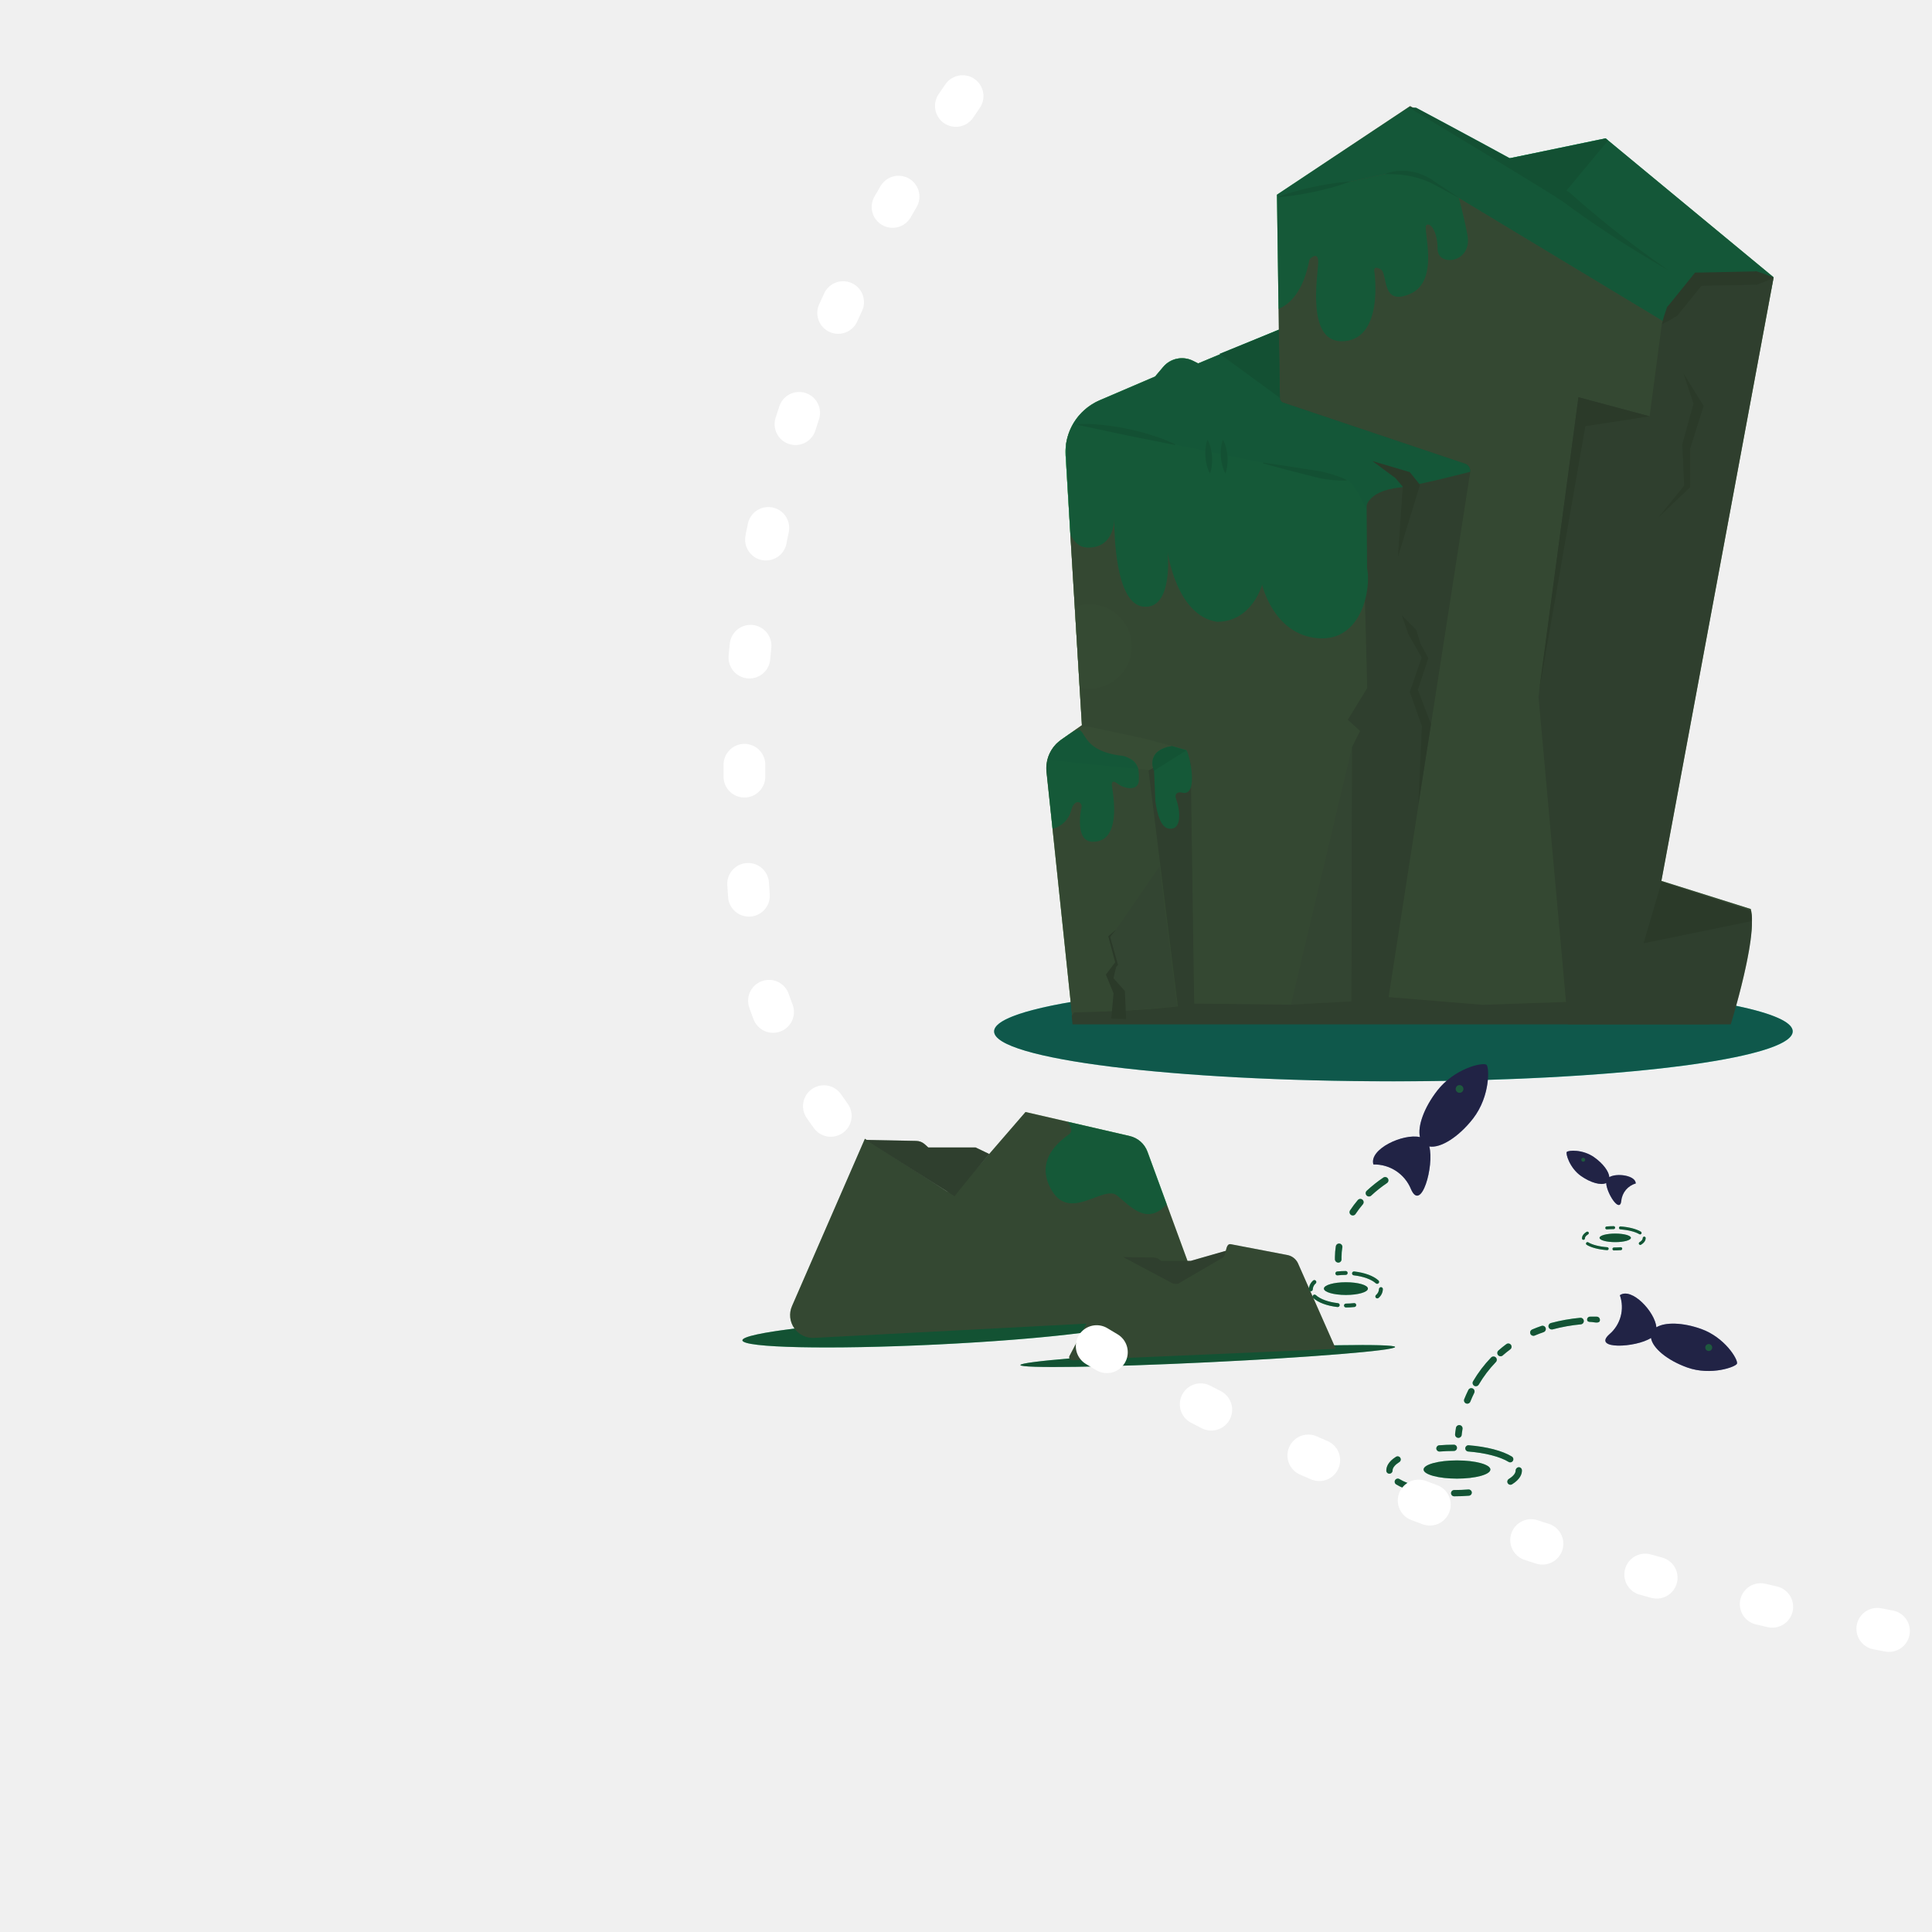
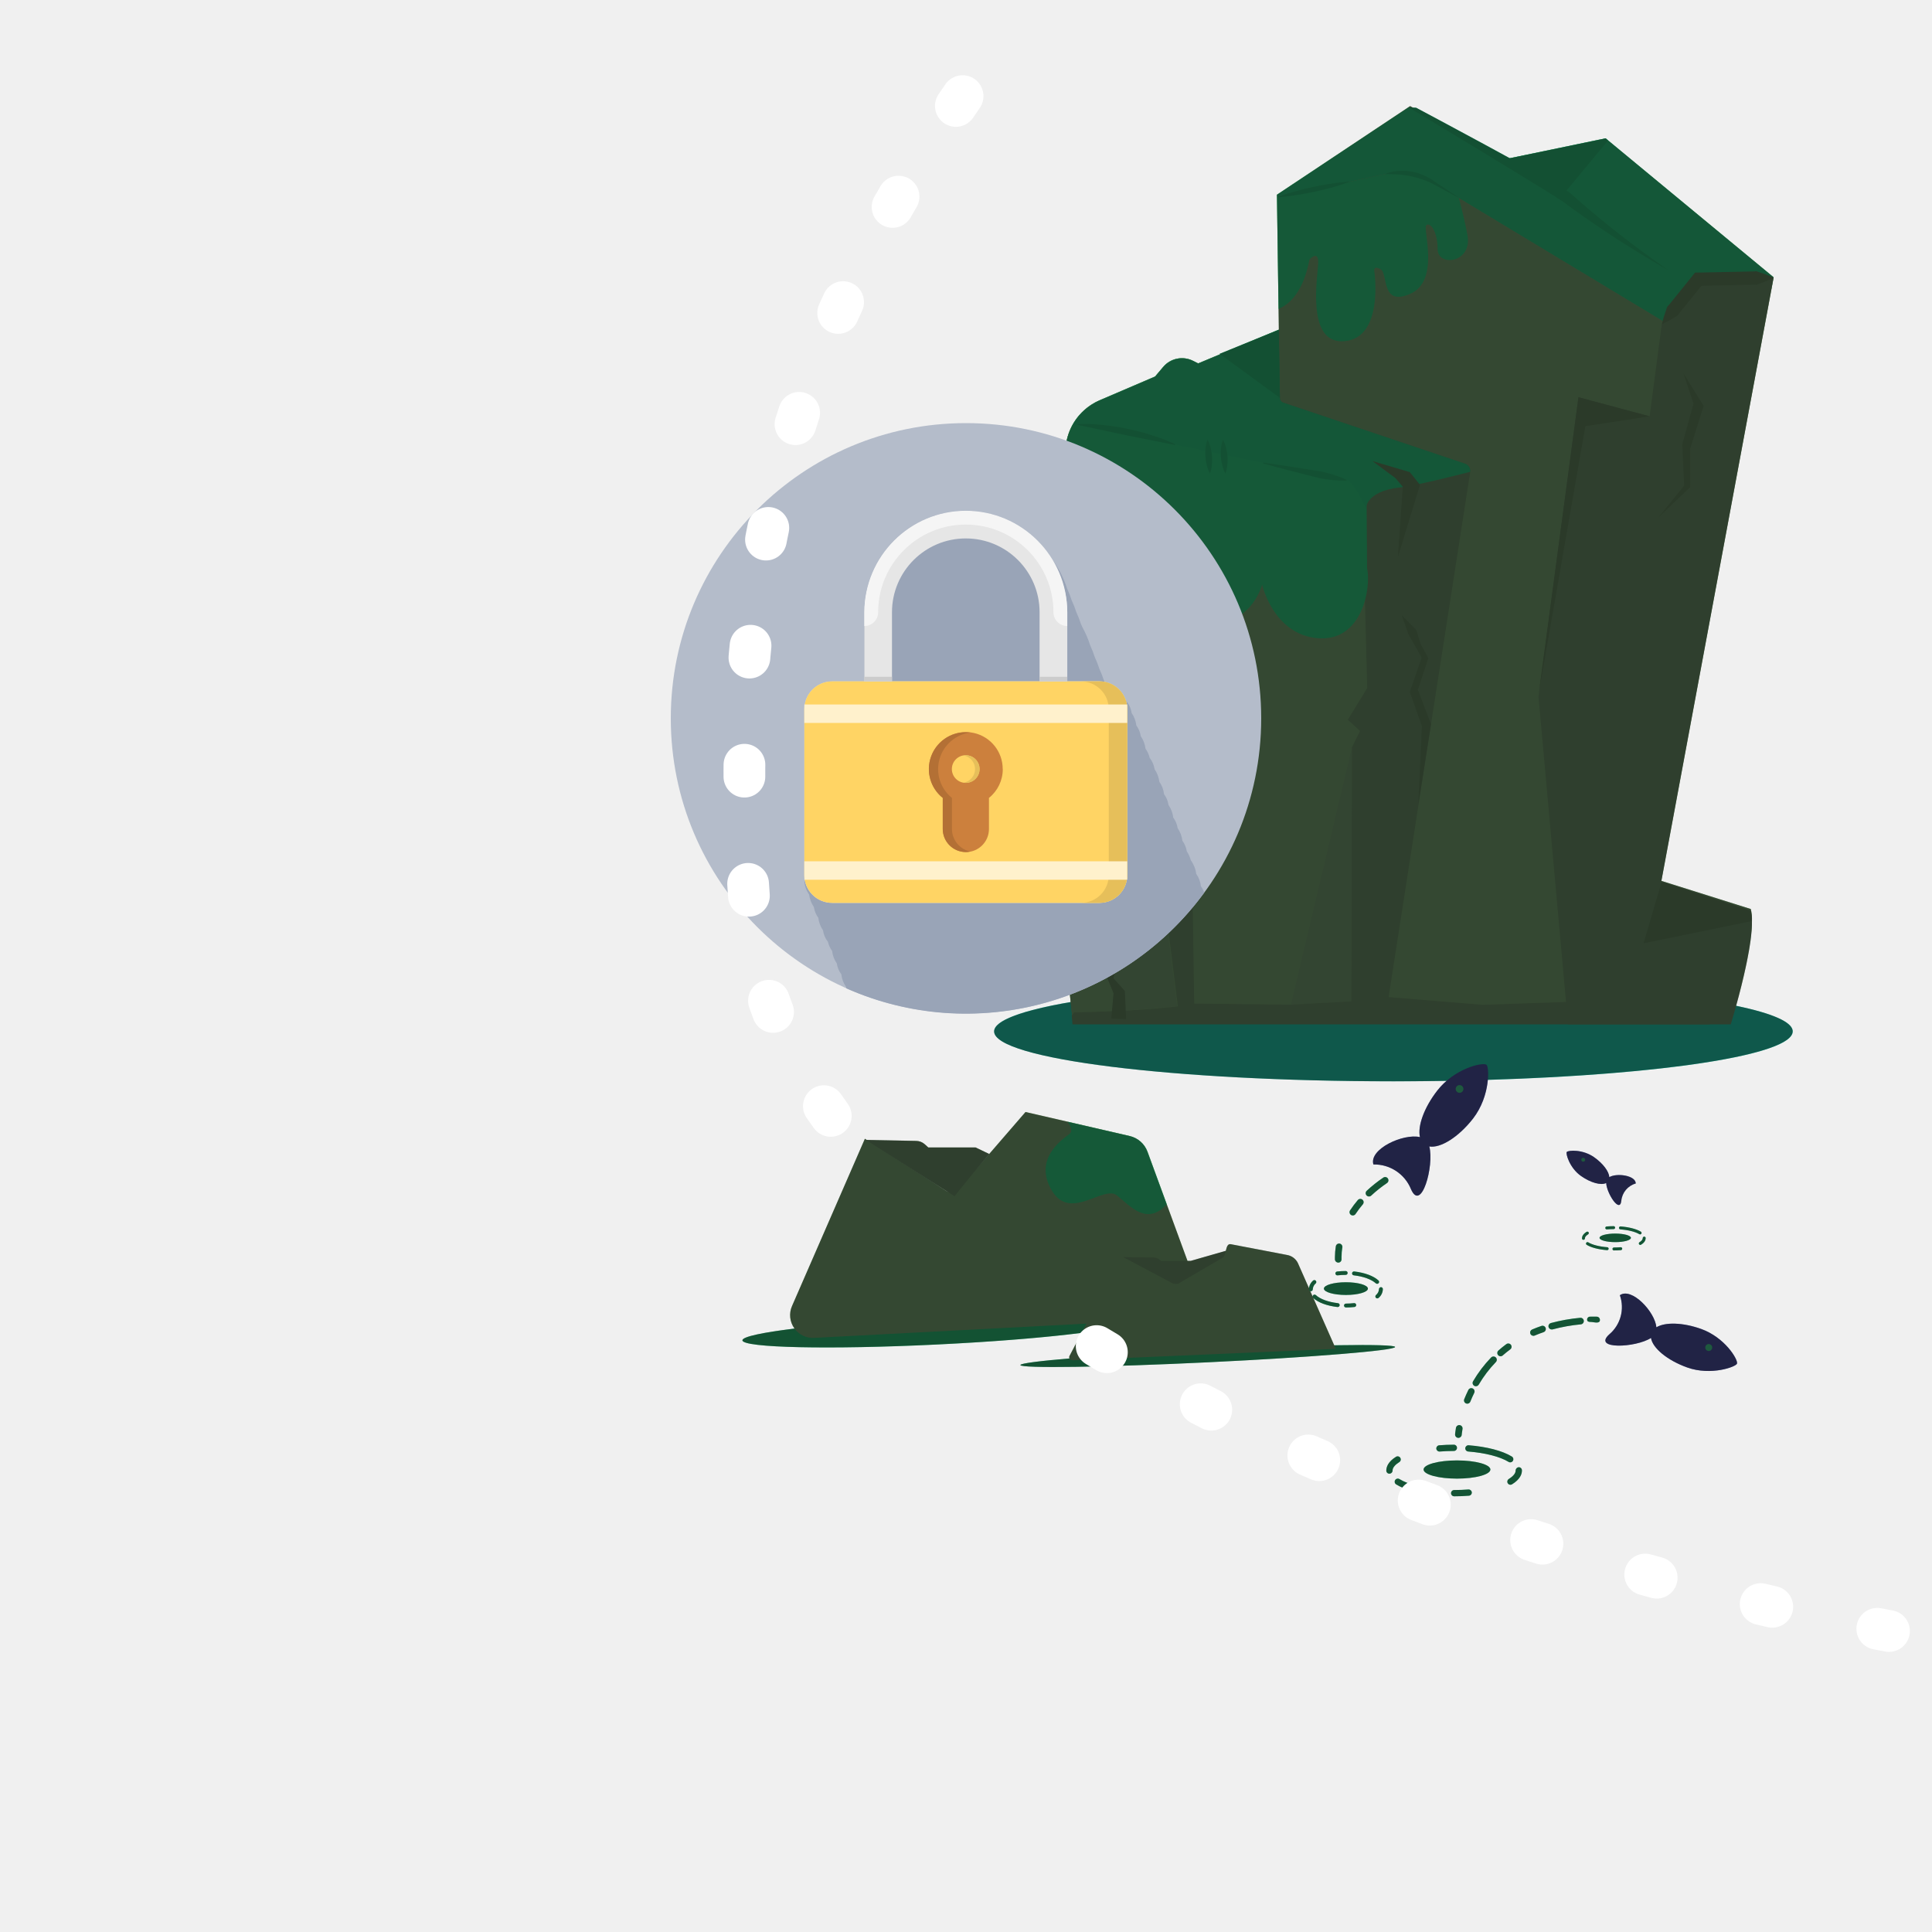
<svg xmlns="http://www.w3.org/2000/svg" width="1000" height="1000" viewBox="0 0 1000 1000">
  <defs>
-     <style>.cls-1{isolation:isolate;}.cls-2{fill:#25c4a6;}.cls-3{fill:#2eb772;}.cls-4{fill:#7ea26f;}.cls-5{fill:#718e65;}.cls-6{fill:#31c37c;}.cls-7{fill:#32c77c;}.cls-8{fill:#67815c;}.cls-9{fill:#2db470;}.cls-10{fill:#84aa73;}.cls-11{fill:#8bd7b5;}.cls-12{fill:#2eb973;}.cls-13{fill:#7b9a6e;}.cls-14{fill:#4f4f98;}.cls-15{fill:#47c789;}.cls-16{fill:#2fbc75;}.cls-17{fill:#80a571;}.cls-18{mix-blend-mode:multiply;}.cls-19{fill:#6a7273;}.cls-20{fill:none;stroke:#fff;stroke-linecap:round;stroke-miterlimit:10;stroke-width:21.6px;stroke-dasharray:6.17 55.53;}</style>
+     <style>.cls-1{isolation:isolate;}.cls-2{fill:#25c4a6;}.cls-3{fill:#2eb772;}.cls-4{fill:#7ea26f;}.cls-5{fill:#718e65;}.cls-6{fill:#31c37c;}.cls-7{fill:#32c77c;}.cls-8{fill:#67815c;}.cls-9{fill:#2db470;}.cls-10{fill:#84aa73;}.cls-11{fill:#8bd7b5;}.cls-12{fill:#2eb973;}.cls-13{fill:#7b9a6e;}.cls-14{fill:#4f4f98;}.cls-15{fill:#47c789;}.cls-16{fill:#2fbc75;}.cls-17{fill:#80a571;}.cls-18{mix-blend-mode:multiply;}.cls-19{fill:#6a7273;}.cls-20{fill:#b4bcca;}.cls-21{fill:#99a4b7;}.cls-22{fill:#e6e6e6;}.cls-23{fill:#ffd464;}.cls-24{fill:#e6bf5a;}.cls-25{fill:#cc803d;}.cls-26{fill:#b37035;}.cls-27{fill:#f5f5f5;}.cls-28{fill:#fff1cc;}.cls-29{fill:#ccc;}.cls-30{fill:none;stroke:#fff;stroke-linecap:round;stroke-miterlimit:10;stroke-width:21.6px;stroke-dasharray:6.17 55.53;}</style>
  </defs>
  <g class="cls-1">
    <g id="plano1">
      <ellipse class="cls-2" cx="721.24" cy="533.85" rx="206.69" ry="25.82" />
      <ellipse class="cls-3" cx="625.12" cy="701.88" rx="97.09" ry="3.25" transform="translate(-33.05 30.9) rotate(-2.76)" />
      <ellipse class="cls-3" cx="484.14" cy="688.97" rx="99.98" ry="7" transform="translate(-32.6 24.1) rotate(-2.76)" />
      <path class="cls-4" d="M555.1,527.43H895.85s14-44,10.36-56.93l-46.38-14.6L918,143.47,831.42,72,779.29,82.34,729.85,54.91l-68.93,45.87,1,69.86L620.17,188.1l-2.73-1.36a12.68,12.68,0,0,0-15.36,3.15l-4.23,5-28.69,12.29a29.15,29.15,0,0,0-17.61,28.56L560,375.37l-10.7,7.49a18.06,18.06,0,0,0-7.6,16.67Z" />
      <path class="cls-5" d="M758.35,240l-94.11-31.61a2.6,2.6,0,0,1-1.77-2.42l-.58-35.31L620.17,188.1l-2.73-1.36a12.68,12.68,0,0,0-15.35,3.15l-4.23,5-28.69,12.29a29.15,29.15,0,0,0-17.61,28.56L560,375.37l11.24,152.07H717l44-283.17A3.9,3.9,0,0,0,758.35,240Z" />
      <path class="cls-4" d="M557.77,219.73a3,3,0,0,0-3.31,1.55,29,29,0,0,0-2.91,14.47L560,375.37l11.24,152.07H699.34l.38-140.61,4.23-8.47-6.35-5.82,10.06-16.41-2.54-97.34A10.22,10.22,0,0,0,697,248.56Z" />
      <path class="cls-6" d="M831.07,71.59,779.29,82.34l-50-26.88-68.35,45.32,0,1.33,55.73-11.94a34.47,34.47,0,0,1,25,4.19l125.75,75.87,17-17,32.29-2.94,1.26-6.78Z" />
      <path class="cls-5" d="M879,144.46l-18.88,23.37-6.29,47.65L817,205.59,796.32,360.71,811.6,530.22h84.24s14-45.43,10.36-58.32l-46.38-15.3L918,143.82Z" />
      <path class="cls-4" d="M610.1,387.15,560,375.37l-10.7,7.49a18.05,18.05,0,0,0-7.6,16.67L555.1,527.43h63.17l-.61-135.24C617.88,392.19,615.54,388.33,610.1,387.15Z" />
      <path class="cls-7" d="M559.31,214.22a29.08,29.08,0,0,0-7.76,21.52L554,276.68c2,3.89,4.7,6.53,8.34,6.71,12.89.63,14.28-11,14.4-14.52,0,6.56.43,43.42,14.9,45.11,15.89,1.85,12.72-28.35,12.72-28.35s4.5,33.12,25.62,36.21c18.11,0,23.29-19.22,23.29-19.22s5.91,25.87,28.83,27.72,27.72-25.87,25.5-36.22l-.27-35a15.77,15.77,0,0,0-12.42-15.29L562.37,215Z" />
      <path class="cls-6" d="M758.35,240l-94.11-31.61a2.6,2.6,0,0,1-1.77-2.42l-.58-35.31L620.17,188.1l-2.73-1.36a12.68,12.68,0,0,0-15.36,3.15l-4.23,5-28.69,12.29a29.06,29.06,0,0,0-14.58,13.92,3,3,0,0,1,3.18-1.37l43.52,9,35.51,7.35L697,248.56c3.53.73,8.74,11.62,9.94,14.84,0,0-.29-9.13,17.7-11.12,9.25-1,36.34-8.08,36.34-8.08A3.89,3.89,0,0,0,758.35,240Z" />
      <polygon class="cls-8" points="710.39 238.66 722.25 247.44 726.06 251.91 723.57 288.27 734.98 250.95 729.71 244.37 710.39 238.66" />
      <polygon class="cls-8" points="853.85 215.48 820.58 220.6 796.48 358.64 817 205.59 853.85 215.48" />
      <polygon class="cls-8" points="871.32 193.19 876.56 208.93 870.73 229.93 870.73 229.93 871.71 251.39 858.37 267.86 874.86 252.12 874.81 232.26 881.81 210.1 871.32 193.19" />
      <path class="cls-8" d="M850.7,488.25l56.11-11.51a20.9,20.9,0,0,0-.6-5.38l-46.14-15Z" />
      <polygon class="cls-9" points="807.07 103.12 832.38 72.67 831.07 71.59 779.29 82.34 778.9 82.1 807.07 103.12" />
      <path class="cls-9" d="M733,55.77s74.51,39.54,79.87,44.29S825.44,111,832.89,117c14.87,12,30.67,22.89,30.67,22.89s-16.71-9.42-32.68-20.14c-8-5.32-15.87-10.87-21.68-15.19s-80.12-49-80.12-49Z" />
      <path class="cls-9" d="M653.84,239.45s10.95,1.5,21.83,3.3c2.72.44,5.47.76,8,1.24a65.71,65.71,0,0,1,6.83,1.84,47.43,47.43,0,0,1,6.5,2.56l-.07.33a47.42,47.42,0,0,1-7-.23,65.71,65.71,0,0,1-7-1c-2.52-.57-5.17-1.36-7.84-2-10.7-2.67-21.35-5.64-21.35-5.64Z" />
      <path class="cls-9" d="M557.8,219.56s.84-.09,2.28-.1,3.51-.07,5.93.11,5.26.39,8.26.8c1.49.23,3.05.38,4.6.7l4.72.88c3.14.71,6.28,1.41,9.19,2.26s5.58,1.83,7.89,2.57,4.17,1.71,5.5,2.22,2.05,1,2.05,1l-.07.33-25.25-5.05-25.18-5.39Z" />
      <path class="cls-9" d="M625,227.58a13.48,13.48,0,0,1,1.17,2.66,25.29,25.29,0,0,1,.88,12,13.38,13.38,0,0,1-.78,2.8,13.37,13.37,0,0,1-1.18-2.66,25.29,25.29,0,0,1-.87-12A13.48,13.48,0,0,1,625,227.58Z" />
      <path class="cls-9" d="M633,227.58a13.48,13.48,0,0,1,1.17,2.66,25.29,25.29,0,0,1,.88,12,13.38,13.38,0,0,1-.78,2.8,13.37,13.37,0,0,1-1.18-2.66,25.29,25.29,0,0,1-.87-12A13.48,13.48,0,0,1,633,227.58Z" />
      <polygon class="cls-8" points="734.11 416.45 735.96 375.83 729.72 358.13 735.86 340.37 728.99 328.27 725.54 318.48 733.02 325.96 735.25 333.2 739.31 340.6 733.88 357.02 740.68 374.81 734.11 416.45" />
      <path class="cls-10" d="M597.34,398.83l0-.53,16.61-10.13-20.7-5.65-29.16-6.28a9.51,9.51,0,0,0-7.45,1.5l-7.3,5.11a18,18,0,0,0-7.13,10.43Z" />
      <polygon class="cls-9" points="662.47 205.94 661.89 170.64 631.27 183.13 662.47 205.94" />
      <path class="cls-7" d="M559.78,417.95c-.7,2.8-3,17.25,5.36,17.72s14-6.76,10.49-28.21c0,0-1.17-4.9,2.8-1.87s10.72,3.73,11-1.4.11-11.46-8.3-12.57c-11.88-1.57-18.41-.29-27.54-11.73l-4.24,3a18.05,18.05,0,0,0-7.6,16.67L544.8,429a13.31,13.31,0,0,0,9.62-9.41C556.05,412.82,560.48,415.15,559.78,417.95Z" />
      <path class="cls-6" d="M546.55,385.3a17.89,17.89,0,0,0-1.6,2l-.23.32a18.28,18.28,0,0,0-2.53,5.71h0l15,1.51,8.71.88,5.4.54,17.88,1.8c-.5-1.89-4.12-6.38-8.32-6.85-25.83-2.94-16.24-19.21-27.31-11.27l-4.24,3a17.72,17.72,0,0,0-2.28,1.93C546.87,385,546.71,385.13,546.55,385.3Z" />
      <path class="cls-5" d="M616.31,395.45c0-.26-2.28-7.35-2.38-7.27L594.46,398.8l16.16,129.82,7.64.52Z" />
      <path class="cls-7" d="M613.93,388.17l-7.32-2c-14.16,2.37-9.29,12.41-9.29,12.41l.7,16.16c1,7.15,2.95,13.61,7,14.15,7.24.95,5.58-10.38,3.87-14.88s2.48-3.87,2.48-3.87C621.12,413.38,615.49,389.18,613.93,388.17Z" />
      <polygon class="cls-11" points="597.34 398.83 597.32 398.3 597.34 398.83 597.34 398.83" />
      <path class="cls-12" d="M606.61,386.18c-14.16,2.37-9.29,13-9.29,13v.86h0l0-1.15,16.61-10.44Z" />
      <polygon class="cls-13" points="699.72 386.82 666.52 526.9 699.34 527.43 699.72 386.82" />
      <path class="cls-5" d="M555.1,530.22H885.19c-7-4.34-14.87-3.59-23.41-4.5-17.89-2.15-51.21-7.12-51.21-7.12l-43.11,1.49-48.62-4-19.48,2.25-31.23,1.69-50-.58s-11.93,3.4-62,4.57c-.5,0-.93,1.51-1.4,1.57Z" />
      <path class="cls-4" d="M421.35,692.48l204-10.68L594,596.24a13.15,13.15,0,0,0-9.38-8.28l-53.78-12.41-34.71,40.14a4.72,4.72,0,0,1-6.08.91l-42.35-27.18L409.95,676A11.76,11.76,0,0,0,421.35,692.48Z" />
      <path class="cls-5" d="M512,597.29l-7-3.36-11.23,0H480.5l-1.85-1.67a6.71,6.71,0,0,0-4.5-1.73l-26-.48,46,29.17C493.84,619.11,512,597.29,512,597.29Z" />
      <path class="cls-8" d="M860.15,167.83a72.28,72.28,0,0,1,2.35-7.76c.24-.61.35-1.33.85-1.73a12.82,12.82,0,0,0,1.23-1.42l2.36-2.92,9.44-11.69,1-1.23,1.59,0,19.51-.39c3.25-.07,6.5-.11,9.75-.21.81-.27,1.63.2,2.45.44l2.46.83c1.64.6,3.28,1.24,4.92,2-1.61.78-3.22,1.48-4.84,2.15l-2.42.93c-.81.27-1.61.78-2.43.54-3.25,0-6.5.12-9.76.18l-19.51.39,2.58-1.27-9.44,11.69-2.36,2.92a12.84,12.84,0,0,0-1.13,1.5c-.29.57-1,.83-1.51,1.19A72.28,72.28,0,0,1,860.15,167.83Z" />
      <ellipse class="cls-3" cx="696.64" cy="666.98" rx="11.39" ry="3.29" />
      <path class="cls-5" d="M622.9,663.41l14.89-16.92-21.45,6.16-7,0h-8.27l-1.16-.87a4.7,4.7,0,0,0-2.81-.9l-16.23-.25L607,664.39C608.23,665,622,664.32,622.9,663.41Z" />
      <path class="cls-4" d="M555.41,704.07l136-5.91-19.63-44.41a7.66,7.66,0,0,0-5.69-4.17l-29-5.55c-2.88-.55-2.12,5-4.05,6.86l-22.27,13a3.38,3.38,0,0,1-3.79.47l-25.82-13.77a.65.65,0,0,0-.85.22l-26.74,51C553,702.95,554,704.13,555.41,704.07Z" />
      <path class="cls-14" d="M769.3,551.06c-2.2-1.26-16.47,2-25.34,13.39-6.93,8.91-10.27,18.46-9,24.11-8.7-2-26.47,6.21-24.09,14.16a20.5,20.5,0,0,1,19.44,12.75c5.31,12.3,12.12-12,9.5-22.07,5.77,1,15.12-4.79,22.68-14.49C771.41,567.52,771,552,769.3,551.06Z" />
      <circle class="cls-15" cx="755.46" cy="563.64" r="2" />
      <path class="cls-14" d="M899.1,705.75c.46-2.23-6.36-13.52-18.6-17.89-9.57-3.42-18.69-3.58-23.15-.85-.72-8-12.78-20.89-18.91-16.61A18.47,18.47,0,0,1,833,690.63c-9,8,13.65,7,21.56,1.89.79,5.21,8.36,11.58,18.79,15.3C885.61,712.2,898.75,707.45,899.1,705.75Z" />
      <circle class="cls-15" cx="884.44" cy="697.46" r="1.8" transform="translate(-174 312.26) rotate(-18.26)" />
      <path class="cls-14" d="M810.95,596.25c.87-.93,8.23-1.45,14.17,2.73,4.65,3.27,7.66,7.38,7.85,10.3,3.89-2.26,13.66-.89,13.68,3.28a10.33,10.33,0,0,0-7.49,9c-.75,6.71-7.6-4-7.82-9.24-2.64,1.32-8-.09-13.05-3.65C812.35,604.49,810.28,597,810.95,596.25Z" />
      <circle class="cls-15" cx="819.47" cy="600.28" r="1.01" transform="translate(-139.41 264.99) rotate(-16.95)" />
      <path class="cls-16" d="M696.66,676.75a1,1,0,1,1,0-2,37.56,37.56,0,0,0,4.19-.23,1,1,0,1,1,.23,2,39.57,39.57,0,0,1-4.42.25Zm-4.3-.23h-.11c-5.4-.61-10-2.31-12.53-4.69a1,1,0,0,1,1.38-1.48c2.21,2.05,6.47,3.61,11.37,4.16a1,1,0,0,1-.11,2Zm20.54-4.47a1,1,0,0,1-.69-1.75,4.19,4.19,0,0,0,1.55-3,1.06,1.06,0,0,1,1-1.07,1,1,0,0,1,1,1h-1l1,0a6.2,6.2,0,0,1-2.19,4.55A1,1,0,0,1,712.89,672.05Zm-34.41-3.71a1,1,0,0,1-1-1v-.06a6.16,6.16,0,0,1,2.14-4.43,1,1,0,1,1,1.39,1.46,4.16,4.16,0,0,0-1.51,3A1,1,0,0,1,678.49,668.34Zm34.31-3.85a1,1,0,0,1-.68-.26c-2.24-2-6.5-3.59-11.39-4.13a1,1,0,0,1-.9-1.12,1,1,0,0,1,1.11-.89c5.39.6,10,2.29,12.54,4.64a1,1,0,0,1-.68,1.76Zm-20.57-4.37a1,1,0,0,1-.12-2,39.11,39.11,0,0,1,4.42-.25h0a1,1,0,1,1,0,2,36.59,36.59,0,0,0-4.19.24Z" />
      <path class="cls-16" d="M752.68,774.48a1.62,1.62,0,0,1,0-3.24c2.49,0,5-.1,7.38-.29a1.64,1.64,0,0,1,1.74,1.48,1.62,1.62,0,0,1-1.48,1.74C757.82,774.38,755.25,774.48,752.68,774.48Zm-7.5-.29H745c-9.36-.75-17.51-2.89-22.36-5.88a1.62,1.62,0,1,1,1.7-2.76c4.44,2.73,12.06,4.7,20.93,5.41a1.62,1.62,0,0,1-.13,3.24Zm36.65-5.68a1.62,1.62,0,0,1-.86-3c1.61-1,3.53-2.58,3.53-4.38a1.69,1.69,0,0,1,1.56-1.69h.06a1.56,1.56,0,0,1,1.61,1.44c0,.07,0,.29,0,.37,0,1.71-.88,4.42-5.06,7A1.62,1.62,0,0,1,781.82,768.5Zm-62.65-5.72a1.59,1.59,0,0,1-1.62-1.58h0c0-1.87.87-4.57,5-7.16a1.62,1.62,0,0,1,1.72,2.75c-1.59,1-3.48,2.56-3.48,4.34A1.65,1.65,0,0,1,719.17,762.78Zm62.52-5.87a1.62,1.62,0,0,1-.85-.24c-4.46-2.72-12.09-4.68-20.94-5.38a1.62,1.62,0,0,1,.25-3.23c9.34.74,17.5,2.87,22.37,5.84a1.62,1.62,0,0,1-.85,3ZM745,751.32a1.62,1.62,0,0,1-.13-3.23c2.48-.2,5.05-.31,7.63-.31h0a1.62,1.62,0,0,1,0,3.24c-2.5,0-5,.1-7.38.3Z" />
      <path class="cls-16" d="M754.87,744.23h-.13a1.71,1.71,0,0,1-1.58-1.82s.09-1.24.45-3.36a1.74,1.74,0,0,1,2-1.4,1.71,1.71,0,0,1,1.39,2c-.32,1.89-.41,3-.41,3A1.71,1.71,0,0,1,754.87,744.23Z" />
      <path class="cls-16" d="M759.47,726.54a1.7,1.7,0,0,1-1.58-2.35c.62-1.52,1.32-3.1,2.11-4.71a1.7,1.7,0,1,1,3.05,1.5c-.75,1.53-1.42,3-2,4.49A1.7,1.7,0,0,1,759.47,726.54Zm4.45-9a1.7,1.7,0,0,1-1.47-2.57,65.29,65.29,0,0,1,9.35-12.33,1.7,1.7,0,1,1,2.45,2.37,61.94,61.94,0,0,0-8.87,11.69A1.7,1.7,0,0,1,763.92,717.51Z" />
      <path class="cls-16" d="M776.69,702a1.7,1.7,0,0,1-1.12-3c1.27-1.11,2.62-2.2,4-3.24a1.7,1.7,0,1,1,2,2.74q-2,1.49-3.81,3.07A1.69,1.69,0,0,1,776.69,702Zm17-10.6a1.7,1.7,0,0,1-.67-3.27q2.32-1,4.82-1.85a1.7,1.7,0,0,1,1.1,3.22q-2.38.82-4.59,1.76A1.68,1.68,0,0,1,793.72,691.42Zm9.51-3.27a1.7,1.7,0,0,1-.45-3.35,91.35,91.35,0,0,1,15.14-2.7,1.7,1.7,0,1,1,.33,3.39,88,88,0,0,0-14.57,2.6A1.66,1.66,0,0,1,803.24,688.15Z" />
      <path class="cls-16" d="M823.18,684.23c-.91,0-1.66-.26-1.7-1.17a1.51,1.51,0,0,1,1.62-1.56c1.08,0,2.18,0,3.29,0a1.67,1.67,0,0,1,1.73,1.73c0,.94-.73,1.3-1.67,1.31s-2.14-.32-3.19-.32Z" />
      <path class="cls-16" d="M692.67,653.51A1.71,1.71,0,0,1,691,652s0-.5,0-1.41a35.59,35.59,0,0,1,.46-5.47,1.7,1.7,0,0,1,3.37.53,32,32,0,0,0-.42,4.94c0,.68,0,1.07,0,1.11a1.7,1.7,0,0,1-1.54,1.84Zm7.54-24.38a1.7,1.7,0,0,1-1.42-2.64,54.81,54.81,0,0,1,4-5.33,1.7,1.7,0,1,1,2.59,2.21,51.44,51.44,0,0,0-3.77,5A1.7,1.7,0,0,1,700.21,629.12Zm8.37-9.85a1.7,1.7,0,0,1-1.16-2.95,69.79,69.79,0,0,1,8.58-6.82,1.7,1.7,0,0,1,1.91,2.82,66.36,66.36,0,0,0-8.16,6.49A1.7,1.7,0,0,1,708.58,619.28Z" />
      <ellipse class="cls-3" cx="754.13" cy="760.62" rx="17.29" ry="4.71" />
      <path class="cls-16" d="M835.37,647.22a.76.76,0,0,1,0-1.52c1.19,0,2.35-.05,3.47-.14a.76.76,0,1,1,.12,1.52c-1.15.09-2.36.14-3.58.14Zm-3.53-.14h-.06c-4.39-.35-8.22-1.35-10.5-2.75a.76.76,0,1,1,.79-1.3c2.09,1.28,5.67,2.2,9.83,2.53a.76.76,0,0,1-.06,1.52ZM849,644.4a.76.76,0,0,1-.4-1.41c.76-.47,1.66-1.21,1.66-2.06a.82.82,0,0,1,.73-.83.74.74,0,0,1,.79.64s0,.17,0,.19c0,.85-.41,2.13-2.38,3.35A.76.76,0,0,1,849,644.4Zm-29.44-2.67a.73.73,0,0,1-.76-.73v-.07c0-.84.4-2.1,2.32-3.31a.76.76,0,1,1,.81,1.28c-.73.46-1.6,1.19-1.6,2A.79.79,0,0,1,819.61,641.74Zm29.33-2.81a.77.77,0,0,1-.39-.11c-2.11-1.27-5.69-2.18-9.84-2.5a.76.76,0,1,1,.12-1.52c4.37.34,8.2,1.33,10.51,2.72a.76.76,0,0,1-.39,1.41Zm-17.22-2.59a.76.76,0,0,1-.06-1.52c1.15-.09,2.36-.14,3.59-.15h0a.76.76,0,1,1,0,1.52c-1.19,0-2.36.05-3.47.15Z" />
      <ellipse class="cls-3" cx="836.04" cy="640.71" rx="8.12" ry="2.21" />
      <path class="cls-17" d="M558.82,355.78a21.78,21.78,0,1,0-2.52-41.55Z" />
      <path class="cls-7" d="M660.94,102.11l0-1.33.82,59.13c6-2.55,12.91-9.15,16-25.58,0,0,4.54-5,4.54,1.36s-6.82,42.72,13.63,40.9,15.45-35.9,15.45-35.9-.91-3.64,3.18-1.36,0,19.54,15.45,12.72,6.36-33.63,8.18-35.45,5.91,2.73,5.91,12.27,18.18,7.27,15.45-7.27c-1.2-6.38-2.92-13.37-4.47-19.21l-18.1-10.92A20.41,20.41,0,0,0,722.11,89Z" />
      <path class="cls-9" d="M660.94,102.11s2.29-.89,5.77-2,8.18-2.3,12.92-3.33,9.53-1.82,13.15-2.26,6.08-.55,6.08-.55-2.29.9-5.77,2-8.18,2.3-12.92,3.32-9.53,1.81-13.15,2.26S660.94,102.11,660.94,102.11Z" />
      <path class="cls-9" d="M716.67,90.16a14.12,14.12,0,0,1,1.7-.64,24,24,0,0,1,4.72-1,26.6,26.6,0,0,1,6.86.17A27.57,27.57,0,0,1,737.49,91C740,92,742.07,93.79,744.12,95l5.54,3.7c3.25,2.15,5.38,3.66,5.38,3.66s-2.32-1.18-5.74-3.05l-5.86-3.18a38.32,38.32,0,0,0-6.82-3.1,49.67,49.67,0,0,0-13.49-2.76c-1.9-.12-3.51-.15-4.65-.16S716.67,90.16,716.67,90.16Z" />
      <polygon class="cls-13" points="600.16 448.42 577.62 481.16 573.64 484.62 577.73 500.42 572.4 504.44 582.23 512.95 580.97 523.26 609.34 520.87 600.16 448.42" />
      <polyline class="cls-8" points="575.19 527.25 576.36 514.1 572.4 504.44 577.23 498.08 573.64 484.62 577.62 481.16 574.61 484.95 578.69 499.44 577.73 500.42 576.33 506.31 582.23 512.95 582.87 527.45" />
      <path class="cls-7" d="M578.13,618.74c6.91,5.46,15.27,15.94,25.79,4.63l-10-27.32a12.78,12.78,0,0,0-9.12-8l-32.21-7.43c1.77,2.57,2.69,5,1,6.28-4.4,3.3-18.69,13.19-9.16,29.32S571.17,613.24,578.13,618.74Z" />
    </g>
    <g id="bloqueados">
      <g class="cls-18">
        <path class="cls-19" d="M898.63,520.59c3.32-12,8.39-32.33,8.18-43.71a22.67,22.67,0,0,0-.61-6.38l-46.26-14.56L918,143.82H918l0-.12,0,0,0,0,0-.2L831.92,72.3l-.85-.71h0L781.45,81.9C759,69.61,733,55.77,733,55.77l-1.75-.1-1.36-.75-68.93,45.87h0l.82,59.13h0l.15,10.73-30.62,12.49.29.21-11.39,4.77-2.73-1.36a12.8,12.8,0,0,0-14.62,2.35q-.38.38-.74.8l-4.23,5-28.69,12.29c-.78.33-1.53.7-2.27,1.1l-.47.27c-.6.34-1.19.69-1.76,1.06l-.3.21A29.14,29.14,0,0,0,552.13,228c0,.14-.06.27-.09.41q-.1.53-.19,1.07c0,.16-.05.33-.08.49s0,.24,0,.36l0,.32c0,.27-.06.54-.09.82,0,.07,0,.14,0,.21s0,.35,0,.53,0,.63,0,.94c0,.16,0,.32,0,.49s0,.23,0,.34c0,.58,0,1.16,0,1.75h0L554,276.13l0,.55h0l1.62,26.7,4.36,72-5.35,3.74-5.35,3.74c-.41.29-.81.6-1.19.92l-.27.23q-.49.43-1,.89l-.12.12a18,18,0,0,0-5.07,14.51L544.8,429h0l9.38,89.66c-24.91,4.27-39.63,9.52-39.63,15.21,0,14.26,92.54,25.82,206.69,25.82q14,0,27.5-.23a35.16,35.16,0,0,0-4.78,5c-6.93,8.91-10.27,18.46-9,24.11-8.7-2-26.47,6.21-24.09,14.16a20.5,20.5,0,0,1,19.44,12.75c5.31,12.3,12.12-12,9.5-22.07,5.77,1,15.12-4.79,22.68-14.49a38.93,38.93,0,0,0,7.58-20c90.55-2.74,157.81-12.94,157.81-25.1C927.93,529,917.23,524.47,898.63,520.59Z" />
        <path class="cls-19" d="M722.1,697.21c0-.95-12.18-1.21-31.51-.88l-10.81-24.45c2.57,2.34,7.1,4,12.46,4.63h.11a1,1,0,0,0,.11-2c-4.91-.55-9.16-2.1-11.37-4.16a1,1,0,0,0-1.43.05,1,1,0,0,0-.26.64l-1.21-2.74a1,1,0,0,0,1.3-1,4.16,4.16,0,0,1,1.51-3,1,1,0,1,0-1.39-1.46,6.41,6.41,0,0,0-2.11,3.86l-5.74-13a7.66,7.66,0,0,0-5.69-4.17l-29-5.55c-1.7-.33-2.13,1.49-2.6,3.41l-18.16,5.22h-1.68l-15.47-42.15-5.3-14.44a12.78,12.78,0,0,0-9.12-8l-32.21-7.43h0l-21.76-5L512,597.29h0l-7-3.36-11.23,0H480.5l-1.85-1.67a6.71,6.71,0,0,0-4.5-1.73L448.57,590l-.92-.59L409.95,676a11.66,11.66,0,0,0,1.31,11.64c-16.81,2.07-27.08,4.25-27,6.11.19,3.86,45,4.84,100.21,2.18,30.15-1.45,57.13-3.69,75.37-6.05l-6.27,12a1.31,1.31,0,0,0,0,1.25c-15.83,1.34-25.48,2.58-25.44,3.43.09,1.79,43.57,1.15,97.13-1.43S722.18,699,722.1,697.21ZM490.52,616.86a4.68,4.68,0,0,1-.52-.26l-7.8-5Z" />
        <ellipse class="cls-19" cx="696.64" cy="666.98" rx="11.39" ry="3.29" />
        <path class="cls-19" d="M880.5,687.86c-9.57-3.42-18.69-3.58-23.15-.85-.72-8-12.78-20.89-18.91-16.61A18.47,18.47,0,0,1,833,690.63c-9,8,13.65,7,21.56,1.89.79,5.21,8.36,11.58,18.79,15.3,12.24,4.37,25.38-.38,25.73-2.08C899.55,703.52,892.74,692.23,880.5,687.86Z" />
        <path class="cls-19" d="M833,609.29c-.19-2.92-3.21-7-7.85-10.3-5.94-4.18-13.3-3.66-14.17-2.73-.66.71,1.4,8.24,7.35,12.42,5.07,3.57,10.41,5,13.05,3.65.22,5.26,7.06,15.95,7.82,9.24a10.33,10.33,0,0,1,7.49-9C846.64,608.39,836.87,607,833,609.29Z" />
        <path class="cls-19" d="M691.23,659.23a1,1,0,0,0,1,.9h.12a36.6,36.6,0,0,1,4.19-.24,1,1,0,1,0,0-2,39.12,39.12,0,0,0-4.42.25A1,1,0,0,0,691.23,659.23Z" />
        <path class="cls-19" d="M699.83,659a1,1,0,0,0,.9,1.12c4.89.54,9.16,2.08,11.39,4.13a1,1,0,0,0,1.36-1.49c-2.58-2.35-7.15-4-12.54-4.64A1,1,0,0,0,699.83,659Z" />
        <path class="cls-19" d="M714.76,666.23a1.06,1.06,0,0,0-1,1.07,4.19,4.19,0,0,1-1.55,3,1,1,0,1,0,1.38,1.47,6.2,6.2,0,0,0,2.19-4.55l-1,0h1A1,1,0,0,0,714.76,666.23Z" />
        <path class="cls-19" d="M696.66,674.73a1,1,0,0,0,0,2,39.56,39.56,0,0,0,4.42-.25,1,1,0,1,0-.23-2A37.56,37.56,0,0,1,696.66,674.73Z" />
        <path class="cls-19" d="M724.26,756.78a1.62,1.62,0,0,0-1.72-2.75c-4.13,2.59-5,5.28-5,7.16h0a1.59,1.59,0,0,0,1.62,1.58,1.65,1.65,0,0,0,1.62-1.66C720.78,759.34,722.67,757.78,724.26,756.78Z" />
        <path class="cls-19" d="M760.06,770.95c-2.41.19-4.89.29-7.38.29a1.62,1.62,0,0,0,0,3.24c2.58,0,5.15-.1,7.64-.3a1.62,1.62,0,0,0,1.48-1.74A1.64,1.64,0,0,0,760.06,770.95Z" />
        <path class="cls-19" d="M786.12,759.43h-.06a1.69,1.69,0,0,0-1.56,1.69c0,1.81-1.92,3.38-3.53,4.38a1.62,1.62,0,1,0,1.71,2.75c4.18-2.6,5.06-5.32,5.06-7,0-.07,0-.29,0-.37A1.56,1.56,0,0,0,786.12,759.43Z" />
        <path class="cls-19" d="M752.52,747.77c-2.58,0-5.15.11-7.63.31a1.62,1.62,0,0,0,.13,3.23h.13c2.4-.19,4.88-.29,7.38-.3a1.62,1.62,0,0,0,0-3.24Z" />
        <path class="cls-19" d="M758.42,749.55a1.62,1.62,0,0,0,1.49,1.74c8.85.7,16.48,2.66,20.94,5.38a1.62,1.62,0,1,0,1.69-2.77c-4.88-3-13-5.11-22.37-5.84A1.64,1.64,0,0,0,758.42,749.55Z" />
        <path class="cls-19" d="M745.3,771c-8.86-.71-16.49-2.68-20.93-5.41a1.62,1.62,0,1,0-1.7,2.76c4.85,3,13,5.13,22.36,5.88h.13a1.62,1.62,0,0,0,.13-3.24Z" />
        <path class="cls-19" d="M754.87,744.23a1.71,1.71,0,0,0,1.7-1.58s.09-1.16.41-3a1.71,1.71,0,0,0-1.39-2,1.74,1.74,0,0,0-2,1.4c-.36,2.12-.45,3.36-.45,3.36a1.71,1.71,0,0,0,1.58,1.82Z" />
        <path class="cls-19" d="M760,719.49c-.79,1.61-1.49,3.18-2.11,4.71a1.7,1.7,0,1,0,3.15,1.28c.59-1.45,1.26-3,2-4.49a1.7,1.7,0,1,0-3.05-1.5Z" />
        <path class="cls-19" d="M771.81,702.61a65.28,65.28,0,0,0-9.35,12.33,1.7,1.7,0,1,0,2.93,1.73A61.94,61.94,0,0,1,774.26,705a1.7,1.7,0,1,0-2.45-2.37Z" />
        <path class="cls-19" d="M817.93,682.1a91.35,91.35,0,0,0-15.14,2.7,1.7,1.7,0,0,0,.45,3.35,1.66,1.66,0,0,0,.45-.06,88,88,0,0,1,14.57-2.6,1.7,1.7,0,1,0-.33-3.39Z" />
        <path class="cls-19" d="M797.87,686.31q-2.5.86-4.82,1.85a1.7,1.7,0,0,0,.67,3.27,1.68,1.68,0,0,0,.67-.14q2.21-.94,4.59-1.76a1.7,1.7,0,0,0-1.1-3.22Z" />
        <path class="cls-19" d="M777.81,701.6q1.81-1.58,3.81-3.07a1.7,1.7,0,1,0-2-2.74c-1.42,1-2.76,2.13-4,3.24a1.7,1.7,0,0,0,2.24,2.57Z" />
        <path class="cls-19" d="M826.39,681.51c-1.11,0-2.21-.05-3.29,0a1.51,1.51,0,0,0-1.62,1.56c0,.91.8,1.17,1.7,1.17h.08c1,0,2.11.34,3.19.32s1.69-.37,1.67-1.31A1.67,1.67,0,0,0,826.39,681.51Z" />
        <path class="cls-19" d="M702.81,621.14a54.82,54.82,0,0,0-4,5.33,1.7,1.7,0,1,0,2.84,1.88,51.45,51.45,0,0,1,3.77-5,1.7,1.7,0,1,0-2.59-2.21Z" />
        <path class="cls-19" d="M693.34,643.66a1.71,1.71,0,0,0-1.95,1.42,35.59,35.59,0,0,0-.46,5.47c0,.91,0,1.41,0,1.41a1.71,1.71,0,0,0,1.69,1.55h.16a1.7,1.7,0,0,0,1.54-1.84s0-.43,0-1.11a32,32,0,0,1,.42-4.94A1.7,1.7,0,0,0,693.34,643.66Z" />
        <path class="cls-19" d="M718.36,610a1.7,1.7,0,0,0-2.37-.46,69.79,69.79,0,0,0-8.58,6.82,1.7,1.7,0,1,0,2.33,2.49,66.37,66.37,0,0,1,8.16-6.49A1.71,1.71,0,0,0,718.36,610Z" />
        <ellipse class="cls-19" cx="754.13" cy="760.62" rx="17.29" ry="4.71" />
        <path class="cls-19" d="M822,638.92a.76.76,0,1,0-.81-1.28c-1.91,1.21-2.32,2.47-2.32,3.31V641a.73.73,0,0,0,.76.73.79.79,0,0,0,.76-.8C820.37,640.11,821.24,639.38,822,638.92Z" />
        <path class="cls-19" d="M831.84,647.08a.76.76,0,0,0,.06-1.52c-4.16-.33-7.74-1.25-9.83-2.53a.76.76,0,1,0-.79,1.3c2.28,1.4,6.11,2.4,10.5,2.75Z" />
        <path class="cls-19" d="M835.37,645.7a.76.76,0,1,0,0,1.52h0c1.22,0,2.43-.05,3.58-.14a.76.76,0,1,0-.12-1.52C837.72,645.65,836.55,645.69,835.37,645.7Z" />
        <path class="cls-19" d="M831.77,636.34c1.11-.09,2.28-.14,3.47-.15a.76.76,0,0,0,0-1.52h0c-1.23,0-2.43.05-3.59.15a.76.76,0,0,0,.06,1.52Z" />
        <path class="cls-19" d="M848.4,644a.76.76,0,0,0,1,.24c2-1.22,2.38-2.49,2.38-3.35,0,0,0-.17,0-.19a.74.74,0,0,0-.79-.64.82.82,0,0,0-.73.83c0,.85-.9,1.59-1.66,2.06A.76.76,0,0,0,848.4,644Z" />
        <path class="cls-19" d="M849.33,637.52c-2.3-1.39-6.13-2.38-10.51-2.72a.76.76,0,1,0-.12,1.52c4.15.32,7.73,1.24,9.84,2.5a.76.76,0,0,0,.79-1.3Z" />
        <ellipse class="cls-19" cx="836.04" cy="640.71" rx="8.12" ry="2.21" />
      </g>
+       <path class="cls-20" d="M652.8,371.8A152.8,152.8,0,1,1,500,219,152.8,152.8,0,0,1,652.8,371.8Zm0,0" />
+       <path class="cls-21" d="M623.31,462a11.85,11.85,0,0,0-1.73-3.28,13.37,13.37,0,0,0-2.42-6.43,15.13,15.13,0,0,0-2.79-7,15.66,15.66,0,0,0-2.08-4.63,13.05,13.05,0,0,0-2.28-5.5,14.59,14.59,0,0,0-2.46-6.51,12.53,12.53,0,0,0-2.3-5.53,14,14,0,0,0-2.44-6.47,11.93,11.93,0,0,0-2.32-5.59,13.36,13.36,0,0,0-2.41-6.42,14.88,14.88,0,0,0-2.46-6.49,13,13,0,0,0-2.56-5.93,13,13,0,0,0-2.14-4.68,14.49,14.49,0,0,0-2.46-6.5,12.41,12.41,0,0,0-2.31-5.56,13.85,13.85,0,0,0-2.43-6.45,12,12,0,0,0-2.95-6.37,14.41,14.41,0,0,0-11.07-9.75l-.27-.59a51.66,51.66,0,0,0-2.39-6.11,51.72,51.72,0,0,0-2.39-6.12,52.14,52.14,0,0,0-2.39-6.11,52.37,52.37,0,0,0-4.05-9.42c-.23-.54-.48-1.06-.72-1.59a51.66,51.66,0,0,0-2.39-6.11,51.77,51.77,0,0,0-2.39-6.12,52.19,52.19,0,0,0-2.39-6.11,52.38,52.38,0,0,0-7.22-14.44,52.51,52.51,0,0,0-97.75,26.68V352.7H430.65A14.37,14.37,0,0,0,416.32,367v88.4A13.11,13.11,0,0,0,418.8,463a14.78,14.78,0,0,0,2.45,6.47,12.83,12.83,0,0,0,2.31,5.6,14.15,14.15,0,0,0,2.42,6.43,12.3,12.3,0,0,0,2.57,6,12.49,12.49,0,0,0,2.16,4.72,13.76,13.76,0,0,0,2.42,6.43,11.86,11.86,0,0,0,2.35,5.64,13.13,13.13,0,0,0,2.4,6.4c0,.29.1.58.16.87A152.75,152.75,0,0,0,623.31,462Zm0,0" />
+       <path class="cls-22" d="M583.45,453a14.37,14.37,0,0,1-14.32,14.32H430.65A14.37,14.37,0,0,1,416.32,453V367a14.37,14.37,0,0,1,14.33-14.32H569.12A14.37,14.37,0,0,1,583.45,367Zm0,0" />
+       <path class="cls-23" d="M583.45,453a14.37,14.37,0,0,1-14.32,14.32H430.65A14.37,14.37,0,0,1,416.32,453V367a14.37,14.37,0,0,1,14.33-14.32H569.12A14.37,14.37,0,0,1,583.45,367Zm0,0" />
+       <path class="cls-24" d="M569.12,352.7h-9.55A14.37,14.37,0,0,1,573.9,367v86a14.37,14.37,0,0,1-14.32,14.32h9.55A14.37,14.37,0,0,0,583.45,453V367a14.37,14.37,0,0,0-14.32-14.32Zm0,0" />
+       <path class="cls-22" d="M461.69,352.7V316.89a38.2,38.2,0,0,1,76.4,0V352.7h14.33V316.89a52.53,52.53,0,0,0-105.05,0V352.7Zm0,0" />
+       <path class="cls-25" d="M519,398.06a19.1,19.1,0,1,0-31,14.9V429.1a11.94,11.94,0,0,0,23.88,0V413a19.05,19.05,0,0,0,7.16-14.9Zm0,0" />
+       <path class="cls-26" d="M492.73,429.1V413a19.08,19.08,0,0,1,9.55-33.83,19.5,19.5,0,0,0-2.39-.16,19.09,19.09,0,0,0-11.94,34V429.1A11.94,11.94,0,0,0,499.89,441a11.69,11.69,0,0,0,2.39-.25,11.93,11.93,0,0,1-9.55-11.69Zm0,0" />
+       <path class="cls-27" d="M499.89,264.36a52.58,52.58,0,0,0-52.52,52.52v7.16a7.16,7.16,0,0,0,7.16-7.16,45.36,45.36,0,1,1,90.73,0,7.16,7.16,0,0,0,7.16,7.16v-7.16a52.58,52.58,0,0,0-52.53-52.52Zm0,0" />
+       <path class="cls-23" d="M507,398.06a7.16,7.16,0,1,1-7.16-7.16,7.16,7.16,0,0,1,7.16,7.16Zm0,0" />
+       <path class="cls-24" d="M499.89,390.9a7.3,7.3,0,0,0-1.19.12,7.14,7.14,0,0,1,0,14.09,7.65,7.65,0,0,0,1.19.12,7.16,7.16,0,1,0,0-14.33Zm0,0" />
+       <rect class="cls-28" x="416.32" y="364.64" width="167.13" height="9.55" />
+       <rect class="cls-28" x="416.32" y="445.81" width="167.13" height="9.55" />
+       <rect class="cls-29" x="447.36" y="350.31" width="14.32" height="2.39" />
+       <rect class="cls-29" x="538.09" y="350.31" width="14.32" height="2.39" />
    </g>
    <g id="camino_bloqueado" data-name="camino bloqueado">
-       <path class="cls-20" d="M430,577.58c-23.85-32.8-38.54-67.58-41.57-103.91C370.75,262,429.66,143.77,518.87,20.41" />
-       <path class="cls-20" d="M977.74,844.21C820.91,815.14,660.06,758.38,546,683" />
+       <path class="cls-30" d="M430,577.58c-23.85-32.8-38.54-67.58-41.57-103.91C370.75,262,429.66,143.77,518.87,20.41" />
+       <path class="cls-30" d="M977.74,844.21C820.91,815.14,660.06,758.38,546,683" />
    </g>
  </g>
</svg>
